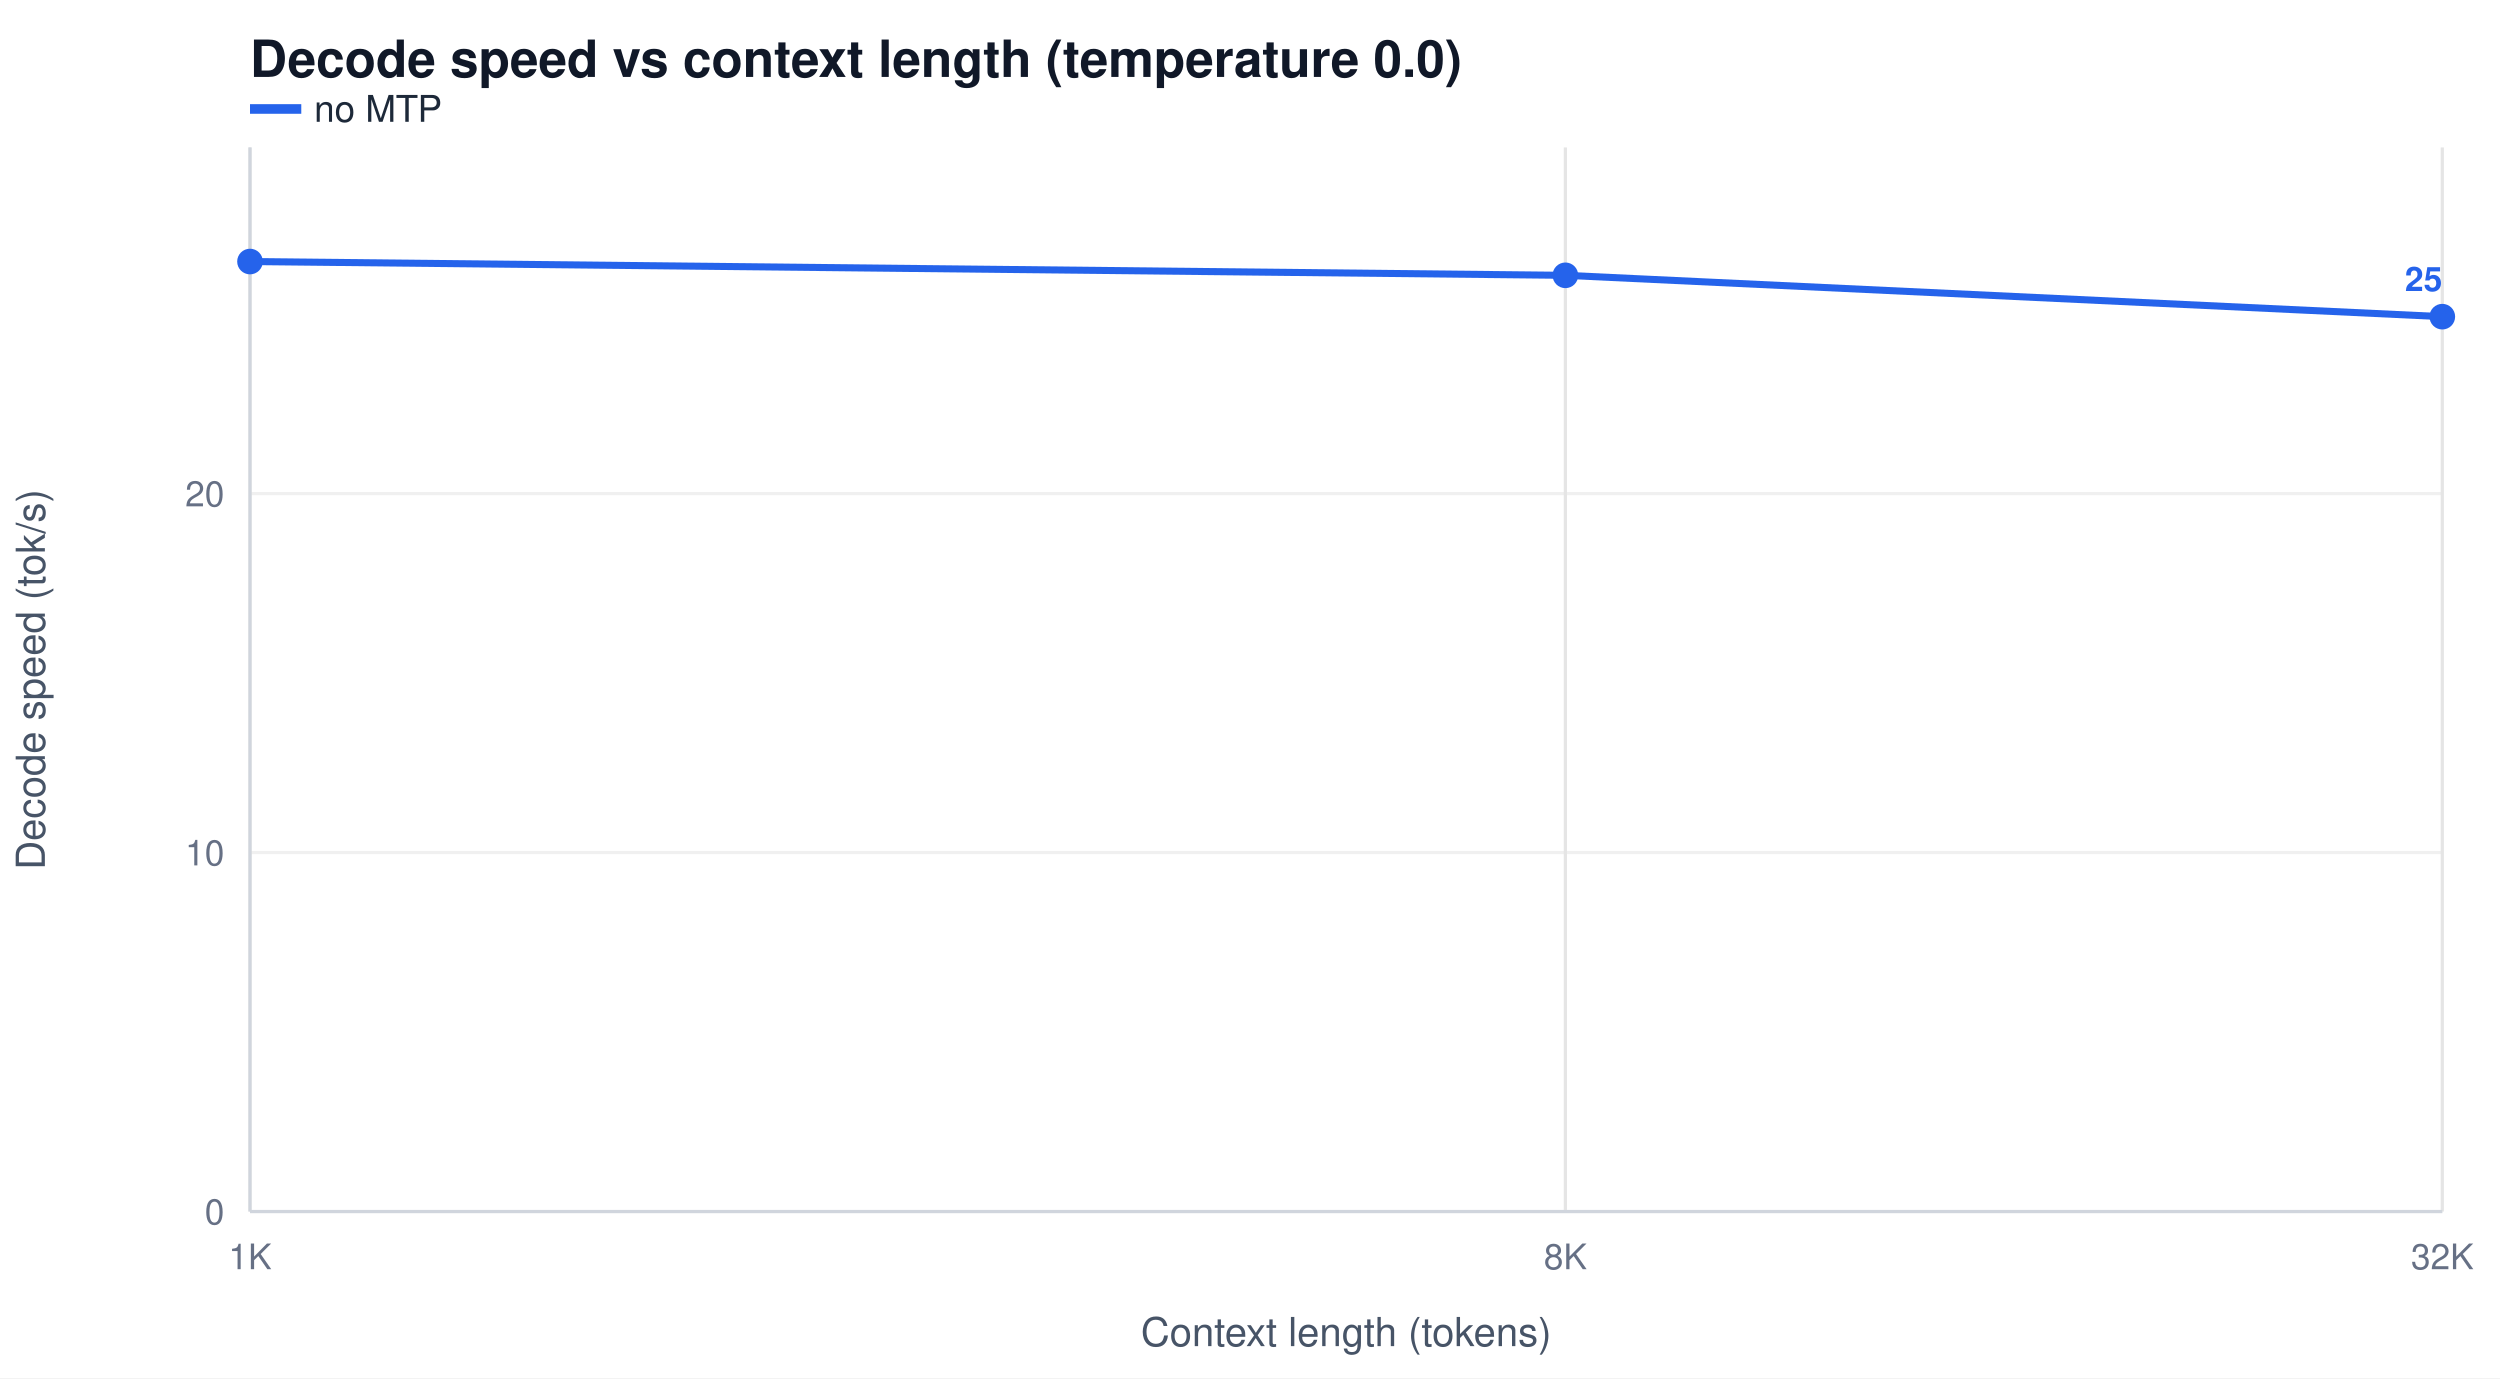
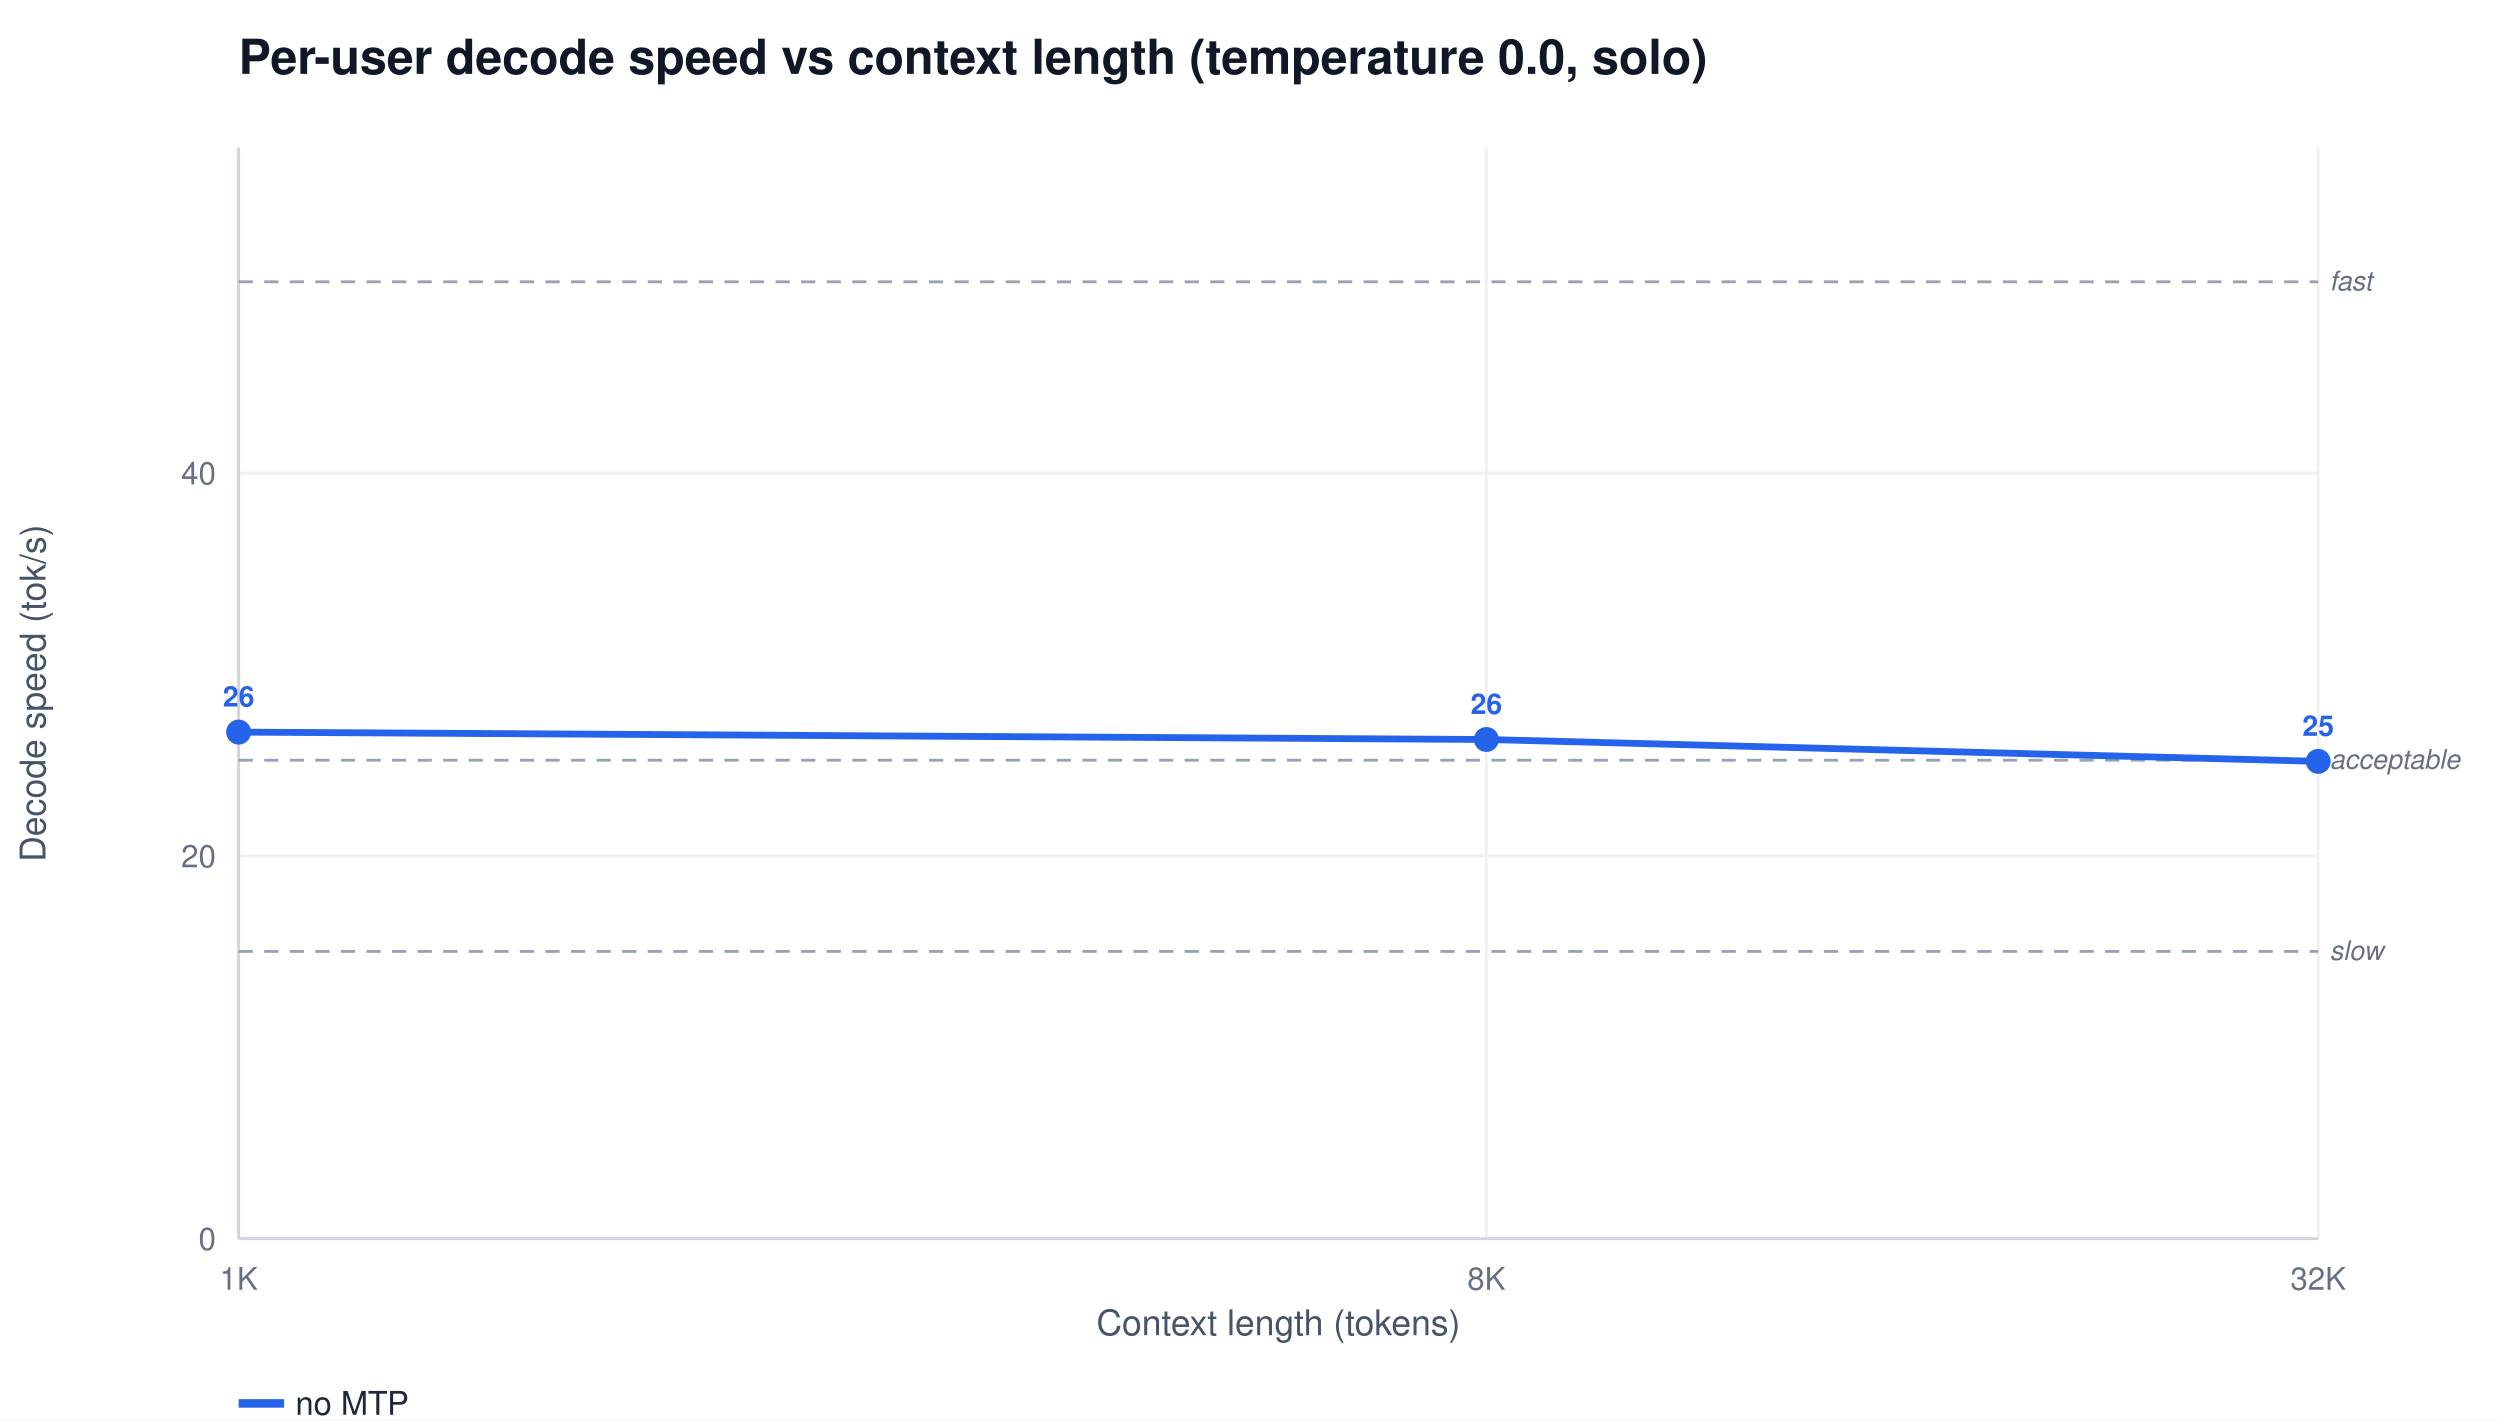
- <svg xmlns="http://www.w3.org/2000/svg" width="780" height="430" viewBox="0 0 780 430" font-family="Segoe UI, Helvetica, Arial, sans-serif">
-   <rect width="780" height="430" fill="#ffffff" />
-   <text x="78" y="24" font-size="16" font-weight="600" fill="#101828">Decode speed vs context length (temperature 0.0)</text>
-   <line x1="78" y1="378.0" x2="762" y2="378.0" stroke="#f0f0f0" stroke-width="1" />
-   <text x="70" y="382.0" font-size="11" fill="#667085" text-anchor="end">0</text>
-   <line x1="78" y1="266.0" x2="762" y2="266.0" stroke="#f0f0f0" stroke-width="1" />
-   <text x="70" y="270.0" font-size="11" fill="#667085" text-anchor="end">10</text>
-   <line x1="78" y1="154.0" x2="762" y2="154.0" stroke="#f0f0f0" stroke-width="1" />
-   <text x="70" y="158.0" font-size="11" fill="#667085" text-anchor="end">20</text>
-   <line x1="78.0" y1="46" x2="78.0" y2="378" stroke="#e5e5e5" stroke-width="1" />
-   <text x="78.0" y="396" font-size="11" fill="#667085" text-anchor="middle">1K</text>
-   <line x1="488.4" y1="46" x2="488.4" y2="378" stroke="#e5e5e5" stroke-width="1" />
-   <text x="488.4" y="396" font-size="11" fill="#667085" text-anchor="middle">8K</text>
-   <line x1="762.0" y1="46" x2="762.0" y2="378" stroke="#e5e5e5" stroke-width="1" />
-   <text x="762.0" y="396" font-size="11" fill="#667085" text-anchor="middle">32K</text>
-   <line x1="78" y1="378" x2="762" y2="378" stroke="#d0d5dd" stroke-width="1" />
-   <line x1="78" y1="46" x2="78" y2="378" stroke="#d0d5dd" stroke-width="1" />
-   <polyline points="78.0,81.6 488.4,85.9 762.0,98.8" fill="none" stroke="#2563eb" stroke-width="2.2" />
-   <circle cx="78.0" cy="81.6" r="4" fill="#2563eb" />
-   <circle cx="488.4" cy="85.9" r="4" fill="#2563eb" />
-   <circle cx="762.0" cy="98.8" r="4" fill="#2563eb" />
-   <text x="762.0" y="90.8" font-size="10.5" fill="#2563eb" text-anchor="end" font-weight="600">25</text>
-   <line x1="78" y1="34" x2="94" y2="34" stroke="#2563eb" stroke-width="3" />
-   <text x="98" y="38" font-size="11.5" fill="#1d2939">no MTP</text>
-   <text x="420" y="420" font-size="12.5" fill="#475467" text-anchor="middle">Context length (tokens)</text>
-   <text x="14" y="212" font-size="12.5" fill="#475467" text-anchor="middle" transform="rotate(-90 14 212)">Decode speed (tok/s)</text>
+ <svg xmlns="http://www.w3.org/2000/svg" width="880" height="500" viewBox="0 0 880 500" font-family="Segoe UI, Helvetica, Arial, sans-serif">
+   <rect width="880" height="500" fill="#ffffff" />
+   <text x="84" y="26" font-size="17" font-weight="600" fill="#101828">Per-user decode speed vs context length (temperature 0.0, solo)</text>
+   <line x1="84" y1="436.0" x2="816" y2="436.0" stroke="#f0f0f0" stroke-width="1" />
+   <text x="76" y="440.0" font-size="11" fill="#667085" text-anchor="end">0</text>
+   <line x1="84" y1="301.3" x2="816" y2="301.3" stroke="#f0f0f0" stroke-width="1" />
+   <text x="76" y="305.3" font-size="11" fill="#667085" text-anchor="end">20</text>
+   <line x1="84" y1="166.5" x2="816" y2="166.5" stroke="#f0f0f0" stroke-width="1" />
+   <text x="76" y="170.5" font-size="11" fill="#667085" text-anchor="end">40</text>
+   <line x1="84.0" y1="52" x2="84.0" y2="436" stroke="#f0f0f0" stroke-width="1" />
+   <text x="84.0" y="454" font-size="11" fill="#667085" text-anchor="middle">1K</text>
+   <line x1="523.2" y1="52" x2="523.2" y2="436" stroke="#f0f0f0" stroke-width="1" />
+   <text x="523.2" y="454" font-size="11" fill="#667085" text-anchor="middle">8K</text>
+   <line x1="816.0" y1="52" x2="816.0" y2="436" stroke="#f0f0f0" stroke-width="1" />
+   <text x="816.0" y="454" font-size="11" fill="#667085" text-anchor="middle">32K</text>
+   <line x1="84" y1="436" x2="816" y2="436" stroke="#d0d5dd" stroke-width="1" />
+   <line x1="84" y1="52" x2="84" y2="436" stroke="#d0d5dd" stroke-width="1" />
+   <line x1="84" y1="334.9" x2="816" y2="334.9" stroke="#98a2b3" stroke-width="1" stroke-dasharray="5 4" />
+   <text x="820" y="337.9" font-size="9.5" fill="#667085" font-style="italic">slow</text>
+   <line x1="84" y1="267.6" x2="816" y2="267.6" stroke="#98a2b3" stroke-width="1" stroke-dasharray="5 4" />
+   <text x="820" y="270.6" font-size="9.5" fill="#667085" font-style="italic">acceptable</text>
+   <line x1="84" y1="99.2" x2="816" y2="99.2" stroke="#98a2b3" stroke-width="1" stroke-dasharray="5 4" />
+   <text x="820" y="102.2" font-size="9.5" fill="#667085" font-style="italic">fast</text>
+   <polyline points="84.0,257.7 523.2,260.3 816.0,268.0" fill="none" stroke="#2563eb" stroke-width="2.4" />
+   <circle cx="84.0" cy="257.7" r="4.4" fill="#2563eb" />
+   <circle cx="523.2" cy="260.3" r="4.4" fill="#2563eb" />
+   <circle cx="816.0" cy="268.0" r="4.4" fill="#2563eb" />
+   <text x="84.0" y="248.7" font-size="10" fill="#2563eb" text-anchor="middle" font-weight="600">26</text>
+   <text x="523.2" y="251.3" font-size="10" fill="#2563eb" text-anchor="middle" font-weight="600">26</text>
+   <text x="816.0" y="259.0" font-size="10" fill="#2563eb" text-anchor="middle" font-weight="600">25</text>
+   <line x1="84" y1="494" x2="100" y2="494" stroke="#2563eb" stroke-width="3" />
+   <text x="104" y="498" font-size="11.5" fill="#1d2939">no MTP</text>
+   <text x="450" y="470" font-size="12.5" fill="#475467" text-anchor="middle">Context length (tokens)</text>
+   <text x="16" y="244" font-size="12.5" fill="#475467" text-anchor="middle" transform="rotate(-90 16 244)">Decode speed (tok/s)</text>
</svg>
